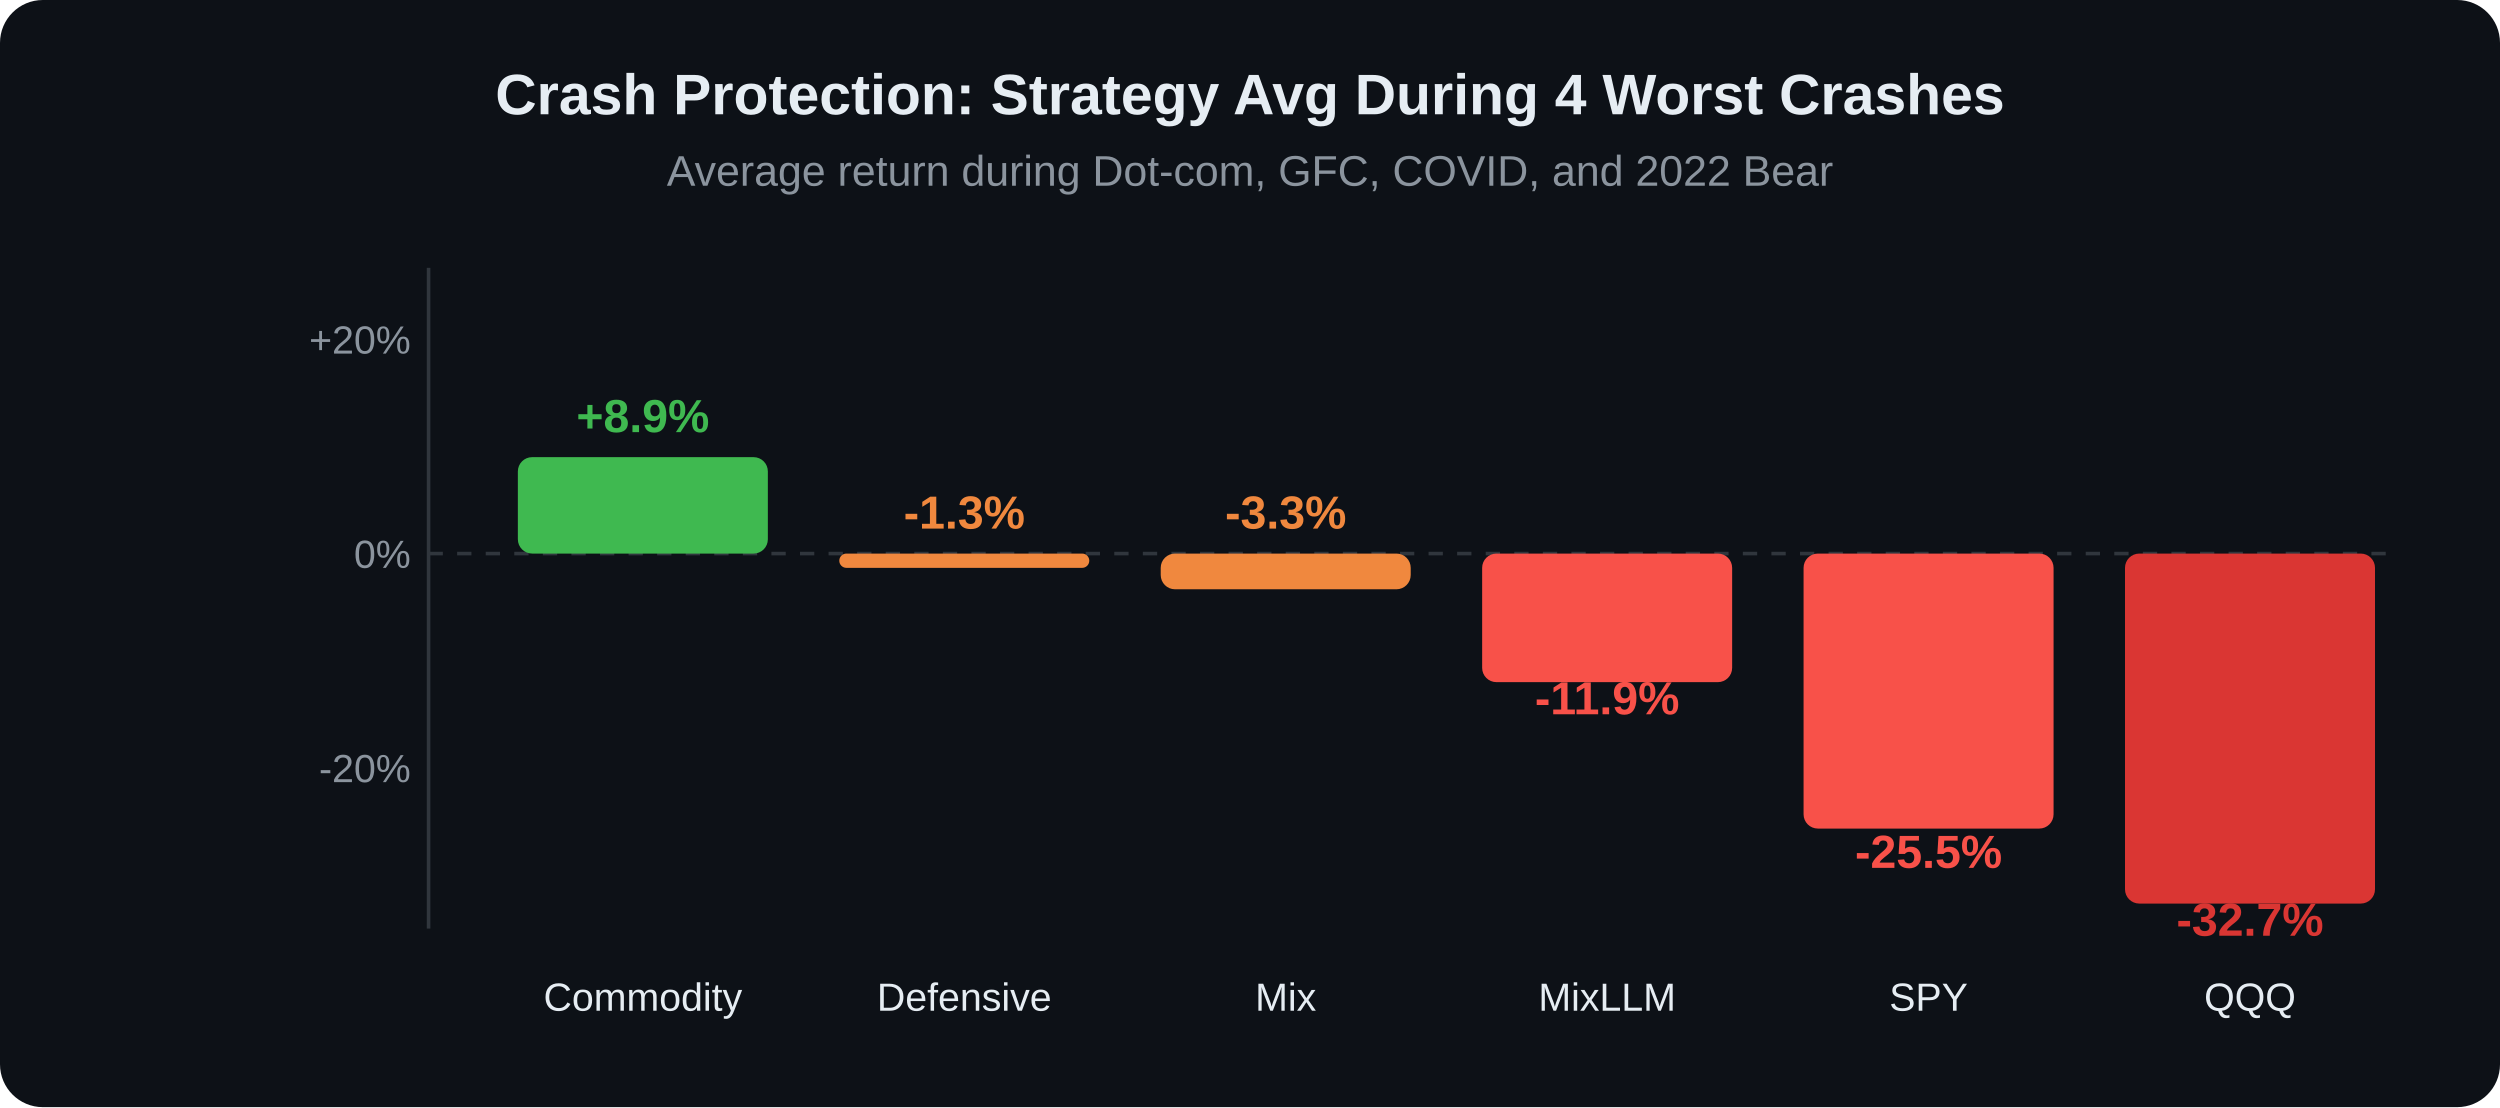
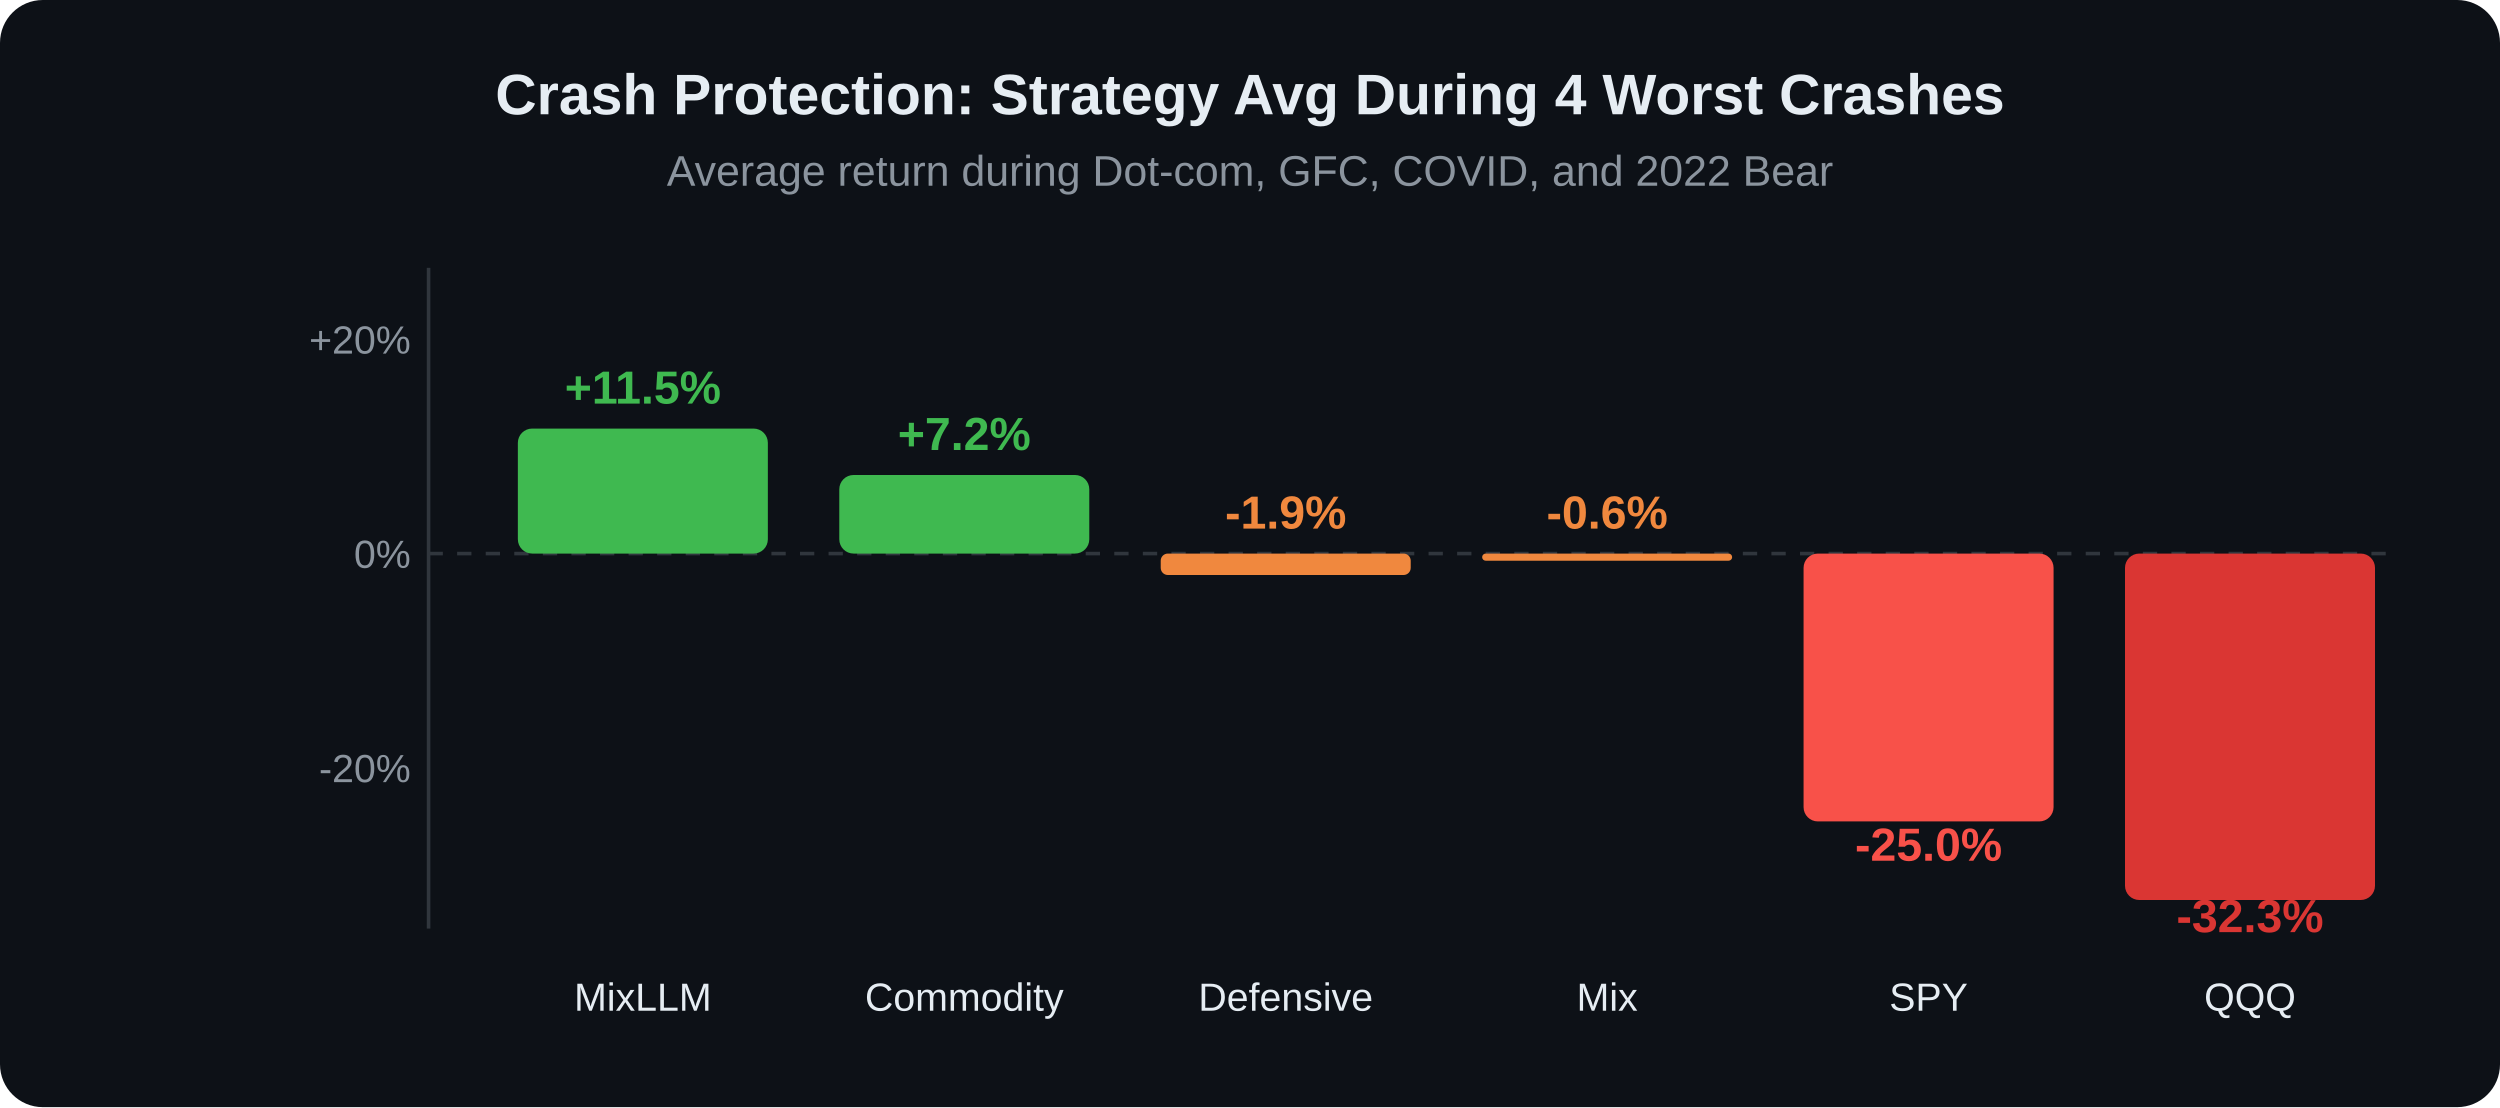
<svg xmlns="http://www.w3.org/2000/svg" viewBox="0 0 700 310" font-family="Segoe UI, Arial, sans-serif">
  <rect width="700" height="310" rx="12" fill="#0d1117" />
  <text x="350" y="32" text-anchor="middle" fill="#e6edf3" font-size="16" font-weight="bold">Crash Protection: Strategy Avg During 4 Worst Crashes</text>
  <text x="350" y="52" text-anchor="middle" fill="#8b949e" font-size="12">Average return during Dot-com, GFC, COVID, and 2022 Bear</text>
  <line x1="120" y1="75" x2="120" y2="260" stroke="#30363d" stroke-width="1" />
  <line x1="120" y1="155" x2="670" y2="155" stroke="#30363d" stroke-width="1" stroke-dasharray="4" />
  <text x="115" y="159" text-anchor="end" fill="#8b949e" font-size="11">0%</text>
  <text x="115" y="99" text-anchor="end" fill="#8b949e" font-size="11">+20%</text>
  <text x="115" y="219" text-anchor="end" fill="#8b949e" font-size="11">-20%</text>
-   <rect x="145" y="128" width="70" height="27" rx="4" fill="#3fb950" />
-   <text x="180" y="121" text-anchor="middle" fill="#3fb950" font-size="13" font-weight="bold">+8.9%</text>
-   <text x="180" y="283" text-anchor="middle" fill="#e6edf3" font-size="11">Commodity</text>
-   <rect x="235" y="155" width="70" height="4" rx="2" fill="#f0883e" />
-   <text x="270" y="148" text-anchor="middle" fill="#f0883e" font-size="13" font-weight="bold">-1.3%</text>
-   <text x="270" y="283" text-anchor="middle" fill="#e6edf3" font-size="11">Defensive</text>
-   <rect x="325" y="155" width="70" height="10" rx="4" fill="#f0883e" />
-   <text x="360" y="148" text-anchor="middle" fill="#f0883e" font-size="13" font-weight="bold">-3.3%</text>
-   <text x="360" y="283" text-anchor="middle" fill="#e6edf3" font-size="11">Mix</text>
-   <rect x="415" y="155" width="70" height="36" rx="4" fill="#f85149" />
-   <text x="450" y="200" text-anchor="middle" fill="#f85149" font-size="13" font-weight="bold">-11.9%</text>
-   <text x="450" y="283" text-anchor="middle" fill="#e6edf3" font-size="11">MixLLM</text>
-   <rect x="505" y="155" width="70" height="77" rx="4" fill="#f85149" />
-   <text x="540" y="243" text-anchor="middle" fill="#f85149" font-size="13" font-weight="bold">-25.5%</text>
+   <rect x="145" y="120" width="70" height="35" rx="4" fill="#3fb950" />
+   <text x="180" y="113" text-anchor="middle" fill="#3fb950" font-size="13" font-weight="bold">+11.5%</text>
+   <text x="180" y="283" text-anchor="middle" fill="#e6edf3" font-size="11">MixLLM</text>
+   <rect x="235" y="133" width="70" height="22" rx="4" fill="#3fb950" />
+   <text x="270" y="126" text-anchor="middle" fill="#3fb950" font-size="13" font-weight="bold">+7.2%</text>
+   <text x="270" y="283" text-anchor="middle" fill="#e6edf3" font-size="11">Commodity</text>
+   <rect x="325" y="155" width="70" height="6" rx="2" fill="#f0883e" />
+   <text x="360" y="148" text-anchor="middle" fill="#f0883e" font-size="13" font-weight="bold">-1.9%</text>
+   <text x="360" y="283" text-anchor="middle" fill="#e6edf3" font-size="11">Defensive</text>
+   <rect x="415" y="155" width="70" height="2" rx="1" fill="#f0883e" />
+   <text x="450" y="148" text-anchor="middle" fill="#f0883e" font-size="13" font-weight="bold">-0.6%</text>
+   <text x="450" y="283" text-anchor="middle" fill="#e6edf3" font-size="11">Mix</text>
+   <rect x="505" y="155" width="70" height="75" rx="4" fill="#f85149" />
+   <text x="540" y="241" text-anchor="middle" fill="#f85149" font-size="13" font-weight="bold">-25.0%</text>
  <text x="540" y="283" text-anchor="middle" fill="#e6edf3" font-size="11">SPY</text>
-   <rect x="595" y="155" width="70" height="98" rx="4" fill="#da3633" />
-   <text x="630" y="262" text-anchor="middle" fill="#da3633" font-size="13" font-weight="bold">-32.7%</text>
+   <rect x="595" y="155" width="70" height="97" rx="4" fill="#da3633" />
+   <text x="630" y="261" text-anchor="middle" fill="#da3633" font-size="13" font-weight="bold">-32.3%</text>
  <text x="630" y="283" text-anchor="middle" fill="#e6edf3" font-size="11">QQQ</text>
</svg>
